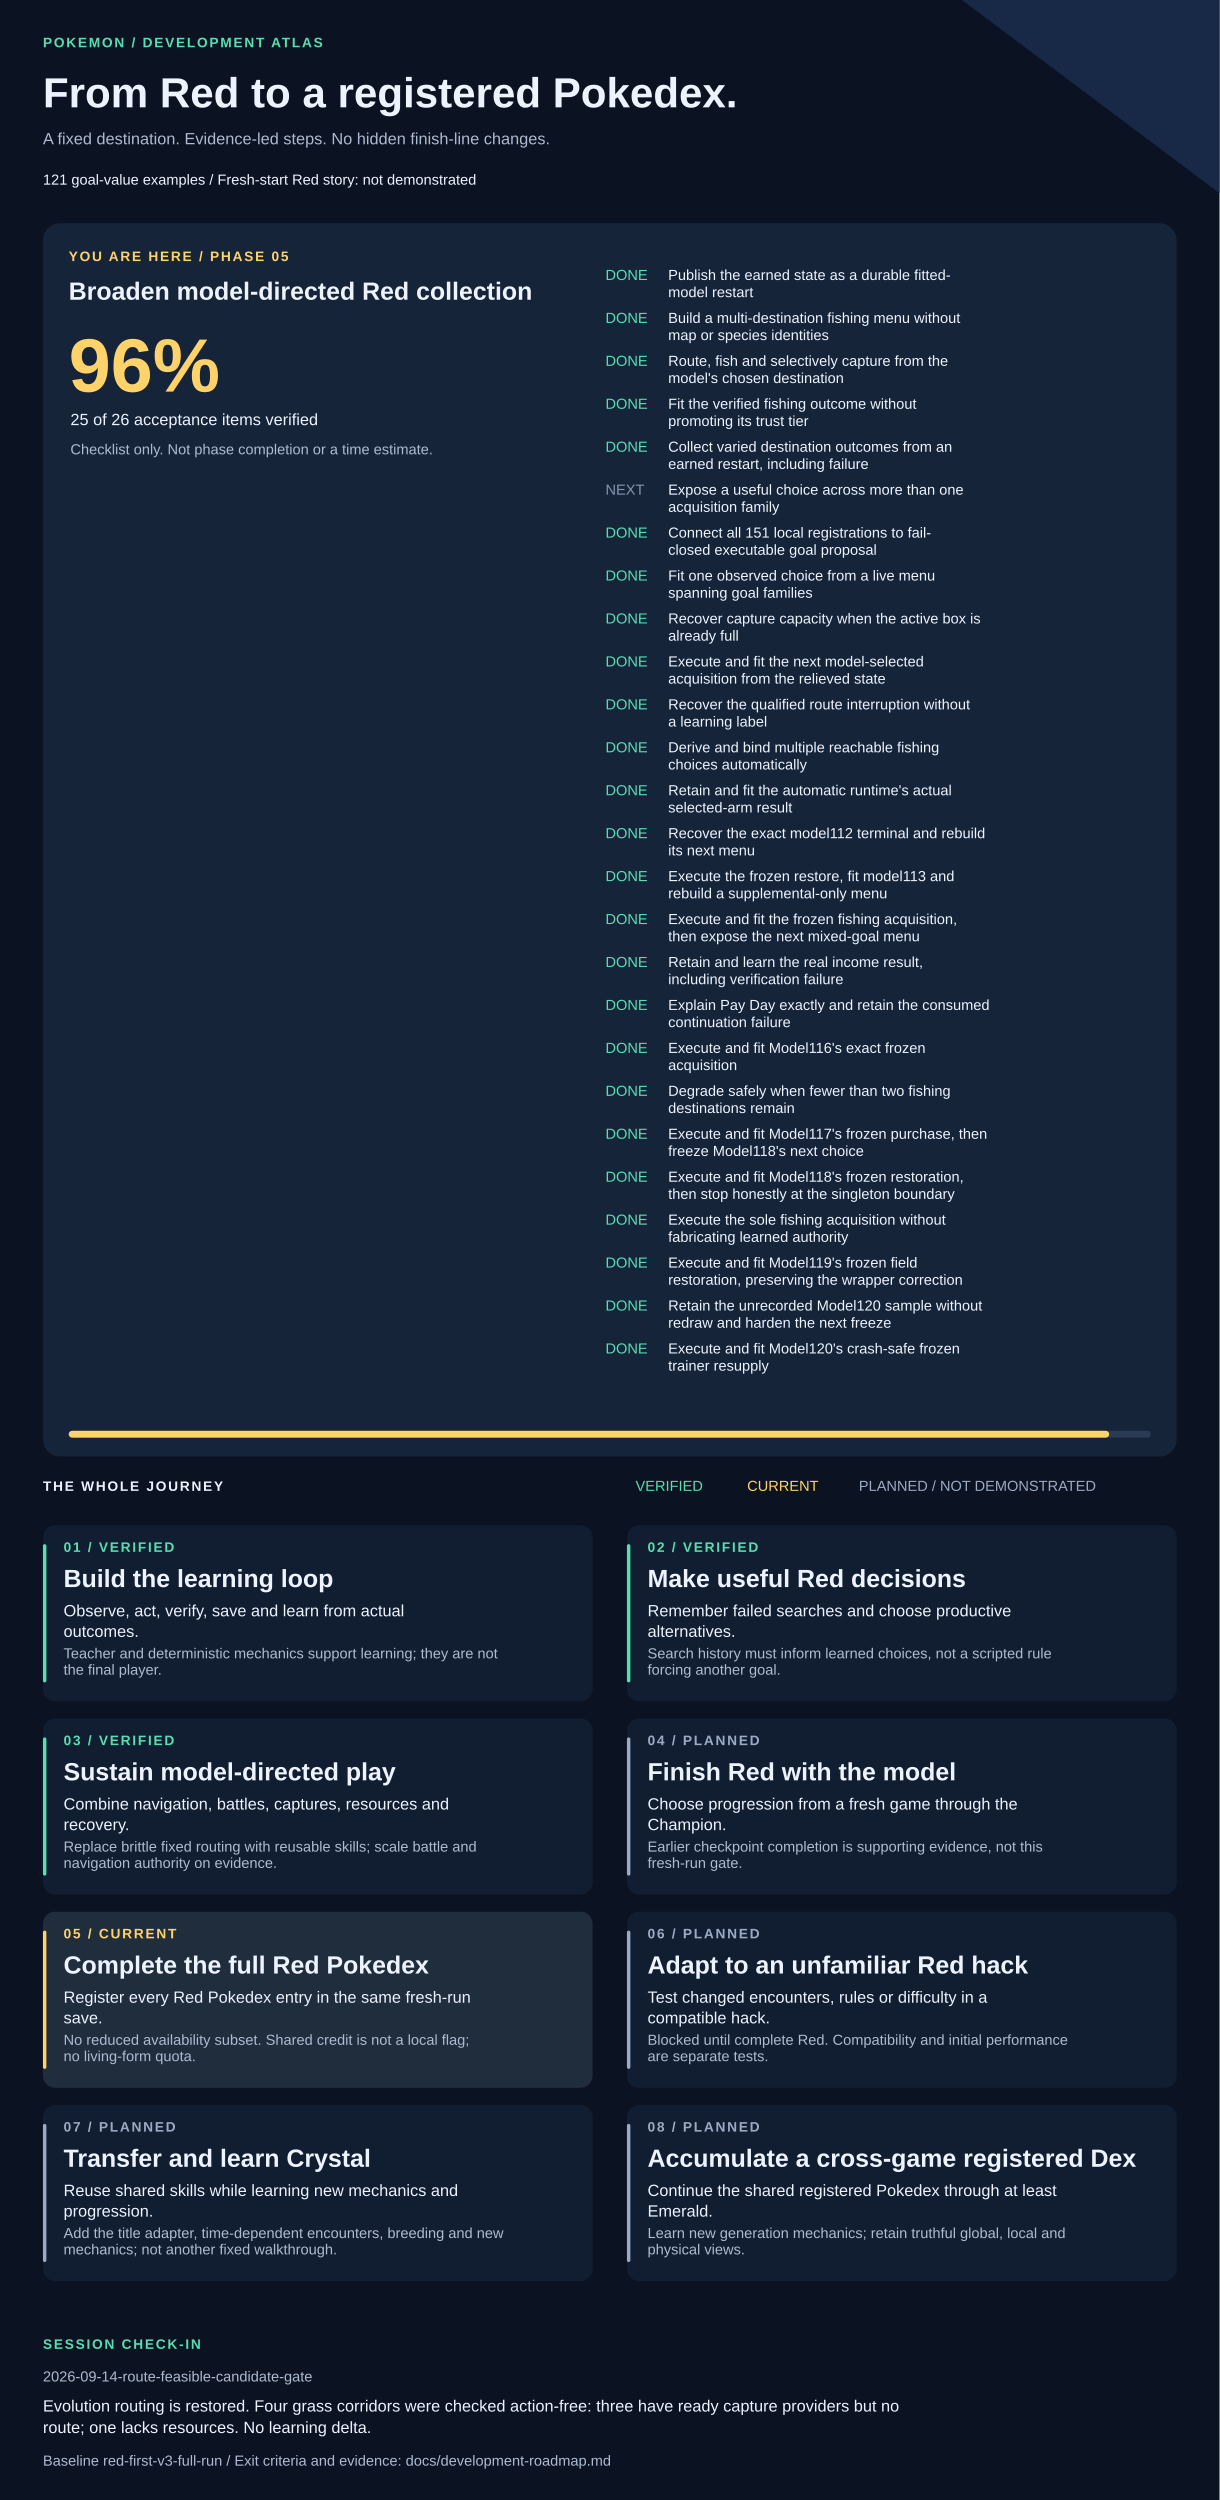
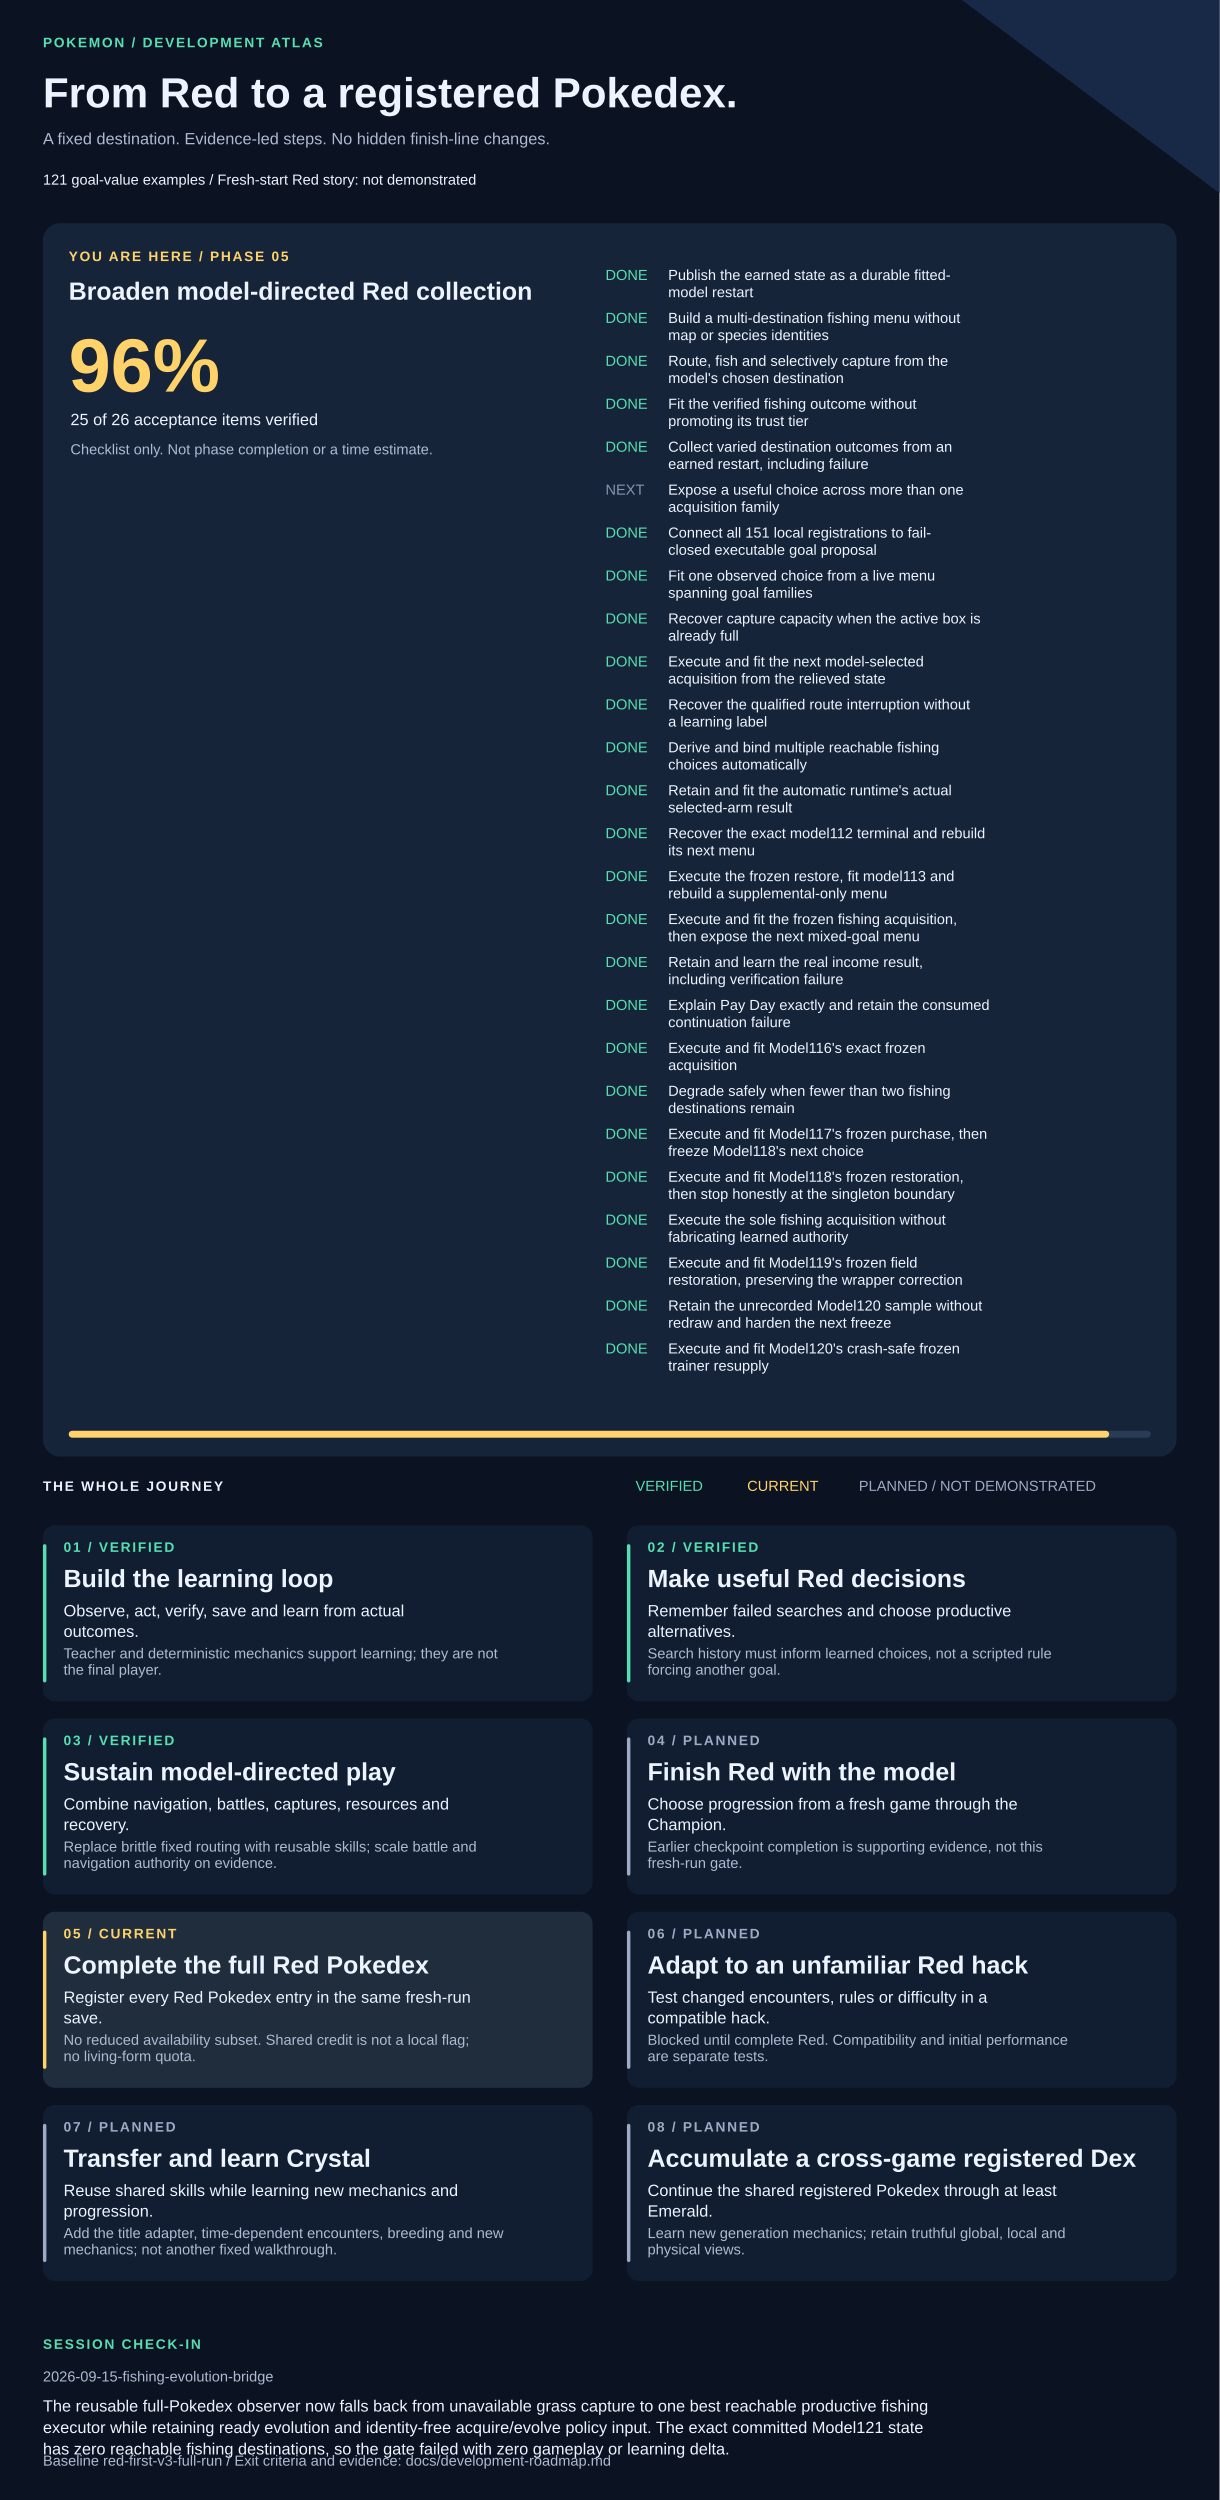
<svg xmlns="http://www.w3.org/2000/svg" width="1420" height="2911" viewBox="0 0 1420 2911" role="img" aria-labelledby="title description">
  <style>text{font-family:Arial,Helvetica,sans-serif;fill:#edf3ff}.muted{fill:#adbad1}.eyebrow{font-size:16px;letter-spacing:2px;font-weight:bold}.heading{font-size:29px;font-weight:bold}.body{font-size:19px}.small{font-size:17px}</style>
  <rect width="1420" height="2911" fill="#0b1221" />
  <path d="M1120 0H1420V225Z" fill="#172947" />
  <text x="50" y="55" class="eyebrow" style="fill:#57dfb1">POKEMON / DEVELOPMENT ATLAS</text>
  <text x="50" y="125" style="font-size:49px;font-weight:bold">From Red to a registered Pokedex.</text>
  <text x="50" y="168" class="body muted">A fixed destination. Evidence-led steps. No hidden finish-line changes.</text>
  <text x="50" y="215" class="small">121 goal-value examples  /  Fresh-start Red story: not demonstrated</text>
  <rect x="50" y="260" width="1320" height="1436" rx="20" fill="#16243a" />
  <text x="80" y="304" class="eyebrow" style="fill:#ffd36a">YOU ARE HERE / PHASE 05</text>
  <text x="80" y="349" class="heading">Broaden model-directed Red collection</text>
  <text x="80" y="456" style="font-size:88px;font-weight:bold;fill:#ffd36a">96%</text>
  <text x="82" y="495" class="body">25 of 26 acceptance items verified</text>
  <text x="82" y="529" class="small muted">Checklist only. Not phase completion or a time estimate.</text>
  <text x="705" y="326" class="small" style="fill:#57dfb1">DONE</text>
  <text x="778" y="326" class="small">Publish the earned state as a durable fitted-</text>
  <text x="778" y="346" class="small">model restart</text>
  <text x="705" y="376" class="small" style="fill:#57dfb1">DONE</text>
  <text x="778" y="376" class="small">Build a multi-destination fishing menu without</text>
  <text x="778" y="396" class="small">map or species identities</text>
  <text x="705" y="426" class="small" style="fill:#57dfb1">DONE</text>
  <text x="778" y="426" class="small">Route, fish and selectively capture from the</text>
  <text x="778" y="446" class="small">model's chosen destination</text>
  <text x="705" y="476" class="small" style="fill:#57dfb1">DONE</text>
  <text x="778" y="476" class="small">Fit the verified fishing outcome without</text>
  <text x="778" y="496" class="small">promoting its trust tier</text>
  <text x="705" y="526" class="small" style="fill:#57dfb1">DONE</text>
  <text x="778" y="526" class="small">Collect varied destination outcomes from an</text>
  <text x="778" y="546" class="small">earned restart, including failure</text>
  <text x="705" y="576" class="small" style="fill:#8594ad">NEXT</text>
  <text x="778" y="576" class="small">Expose a useful choice across more than one</text>
  <text x="778" y="596" class="small">acquisition family</text>
  <text x="705" y="626" class="small" style="fill:#57dfb1">DONE</text>
  <text x="778" y="626" class="small">Connect all 151 local registrations to fail-</text>
  <text x="778" y="646" class="small">closed executable goal proposal</text>
  <text x="705" y="676" class="small" style="fill:#57dfb1">DONE</text>
  <text x="778" y="676" class="small">Fit one observed choice from a live menu</text>
  <text x="778" y="696" class="small">spanning goal families</text>
  <text x="705" y="726" class="small" style="fill:#57dfb1">DONE</text>
  <text x="778" y="726" class="small">Recover capture capacity when the active box is</text>
  <text x="778" y="746" class="small">already full</text>
  <text x="705" y="776" class="small" style="fill:#57dfb1">DONE</text>
  <text x="778" y="776" class="small">Execute and fit the next model-selected</text>
  <text x="778" y="796" class="small">acquisition from the relieved state</text>
  <text x="705" y="826" class="small" style="fill:#57dfb1">DONE</text>
  <text x="778" y="826" class="small">Recover the qualified route interruption without</text>
  <text x="778" y="846" class="small">a learning label</text>
  <text x="705" y="876" class="small" style="fill:#57dfb1">DONE</text>
  <text x="778" y="876" class="small">Derive and bind multiple reachable fishing</text>
  <text x="778" y="896" class="small">choices automatically</text>
  <text x="705" y="926" class="small" style="fill:#57dfb1">DONE</text>
  <text x="778" y="926" class="small">Retain and fit the automatic runtime's actual</text>
  <text x="778" y="946" class="small">selected-arm result</text>
  <text x="705" y="976" class="small" style="fill:#57dfb1">DONE</text>
  <text x="778" y="976" class="small">Recover the exact model112 terminal and rebuild</text>
  <text x="778" y="996" class="small">its next menu</text>
  <text x="705" y="1026" class="small" style="fill:#57dfb1">DONE</text>
  <text x="778" y="1026" class="small">Execute the frozen restore, fit model113 and</text>
  <text x="778" y="1046" class="small">rebuild a supplemental-only menu</text>
  <text x="705" y="1076" class="small" style="fill:#57dfb1">DONE</text>
  <text x="778" y="1076" class="small">Execute and fit the frozen fishing acquisition,</text>
  <text x="778" y="1096" class="small">then expose the next mixed-goal menu</text>
  <text x="705" y="1126" class="small" style="fill:#57dfb1">DONE</text>
  <text x="778" y="1126" class="small">Retain and learn the real income result,</text>
  <text x="778" y="1146" class="small">including verification failure</text>
  <text x="705" y="1176" class="small" style="fill:#57dfb1">DONE</text>
  <text x="778" y="1176" class="small">Explain Pay Day exactly and retain the consumed</text>
  <text x="778" y="1196" class="small">continuation failure</text>
  <text x="705" y="1226" class="small" style="fill:#57dfb1">DONE</text>
  <text x="778" y="1226" class="small">Execute and fit Model116's exact frozen</text>
  <text x="778" y="1246" class="small">acquisition</text>
  <text x="705" y="1276" class="small" style="fill:#57dfb1">DONE</text>
  <text x="778" y="1276" class="small">Degrade safely when fewer than two fishing</text>
  <text x="778" y="1296" class="small">destinations remain</text>
  <text x="705" y="1326" class="small" style="fill:#57dfb1">DONE</text>
  <text x="778" y="1326" class="small">Execute and fit Model117's frozen purchase, then</text>
  <text x="778" y="1346" class="small">freeze Model118's next choice</text>
  <text x="705" y="1376" class="small" style="fill:#57dfb1">DONE</text>
  <text x="778" y="1376" class="small">Execute and fit Model118's frozen restoration,</text>
  <text x="778" y="1396" class="small">then stop honestly at the singleton boundary</text>
  <text x="705" y="1426" class="small" style="fill:#57dfb1">DONE</text>
  <text x="778" y="1426" class="small">Execute the sole fishing acquisition without</text>
  <text x="778" y="1446" class="small">fabricating learned authority</text>
  <text x="705" y="1476" class="small" style="fill:#57dfb1">DONE</text>
  <text x="778" y="1476" class="small">Execute and fit Model119's frozen field</text>
  <text x="778" y="1496" class="small">restoration, preserving the wrapper correction</text>
  <text x="705" y="1526" class="small" style="fill:#57dfb1">DONE</text>
  <text x="778" y="1526" class="small">Retain the unrecorded Model120 sample without</text>
  <text x="778" y="1546" class="small">redraw and harden the next freeze</text>
  <text x="705" y="1576" class="small" style="fill:#57dfb1">DONE</text>
  <text x="778" y="1576" class="small">Execute and fit Model120's crash-safe frozen</text>
  <text x="778" y="1596" class="small">trainer resupply</text>
  <rect x="80" y="1666" width="1260" height="8" rx="4" fill="#293b55" />
  <rect x="80" y="1666" width="1211.54" height="8" rx="4" fill="#ffd36a" />
  <text x="50" y="1736" class="eyebrow">THE WHOLE JOURNEY</text>
  <text x="740" y="1736" class="small" style="fill:#57dfb1">VERIFIED</text>
  <text x="870" y="1736" class="small" style="fill:#ffd36a">CURRENT</text>
  <text x="1000" y="1736" class="small" style="fill:#9daac4">PLANNED / NOT DEMONSTRATED</text>
  <rect x="50" y="1776" width="640" height="205" rx="14" fill="#111e31" />
  <rect x="50" y="1798" width="4" height="161" rx="2" fill="#57dfb1" />
  <text x="74" y="1807" class="eyebrow" style="fill:#57dfb1">01 / VERIFIED</text>
  <text x="74" y="1848" class="heading">Build the learning loop</text>
  <text x="74" y="1882" class="body">Observe, act, verify, save and learn from actual</text>
  <text x="74" y="1906" class="body">outcomes.</text>
  <text x="74" y="1931" class="small muted">Teacher and deterministic mechanics support learning; they are not</text>
  <text x="74" y="1950" class="small muted">the final player.</text>
  <rect x="730" y="1776" width="640" height="205" rx="14" fill="#111e31" />
  <rect x="730" y="1798" width="4" height="161" rx="2" fill="#57dfb1" />
  <text x="754" y="1807" class="eyebrow" style="fill:#57dfb1">02 / VERIFIED</text>
  <text x="754" y="1848" class="heading">Make useful Red decisions</text>
  <text x="754" y="1882" class="body">Remember failed searches and choose productive</text>
  <text x="754" y="1906" class="body">alternatives.</text>
  <text x="754" y="1931" class="small muted">Search history must inform learned choices, not a scripted rule</text>
  <text x="754" y="1950" class="small muted">forcing another goal.</text>
  <rect x="50" y="2001" width="640" height="205" rx="14" fill="#111e31" />
  <rect x="50" y="2023" width="4" height="161" rx="2" fill="#57dfb1" />
  <text x="74" y="2032" class="eyebrow" style="fill:#57dfb1">03 / VERIFIED</text>
  <text x="74" y="2073" class="heading">Sustain model-directed play</text>
  <text x="74" y="2107" class="body">Combine navigation, battles, captures, resources and</text>
  <text x="74" y="2131" class="body">recovery.</text>
  <text x="74" y="2156" class="small muted">Replace brittle fixed routing with reusable skills; scale battle and</text>
  <text x="74" y="2175" class="small muted">navigation authority on evidence.</text>
  <rect x="730" y="2001" width="640" height="205" rx="14" fill="#111e31" />
  <rect x="730" y="2023" width="4" height="161" rx="2" fill="#9daac4" />
  <text x="754" y="2032" class="eyebrow" style="fill:#9daac4">04 / PLANNED</text>
  <text x="754" y="2073" class="heading">Finish Red with the model</text>
  <text x="754" y="2107" class="body">Choose progression from a fresh game through the</text>
  <text x="754" y="2131" class="body">Champion.</text>
  <text x="754" y="2156" class="small muted">Earlier checkpoint completion is supporting evidence, not this</text>
  <text x="754" y="2175" class="small muted">fresh-run gate.</text>
  <rect x="50" y="2226" width="640" height="205" rx="14" fill="#202d3d" />
  <rect x="50" y="2248" width="4" height="161" rx="2" fill="#ffd36a" />
  <text x="74" y="2257" class="eyebrow" style="fill:#ffd36a">05 / CURRENT</text>
  <text x="74" y="2298" class="heading">Complete the full Red Pokedex</text>
  <text x="74" y="2332" class="body">Register every Red Pokedex entry in the same fresh-run</text>
  <text x="74" y="2356" class="body">save.</text>
  <text x="74" y="2381" class="small muted">No reduced availability subset. Shared credit is not a local flag;</text>
  <text x="74" y="2400" class="small muted">no living-form quota.</text>
  <rect x="730" y="2226" width="640" height="205" rx="14" fill="#111e31" />
  <rect x="730" y="2248" width="4" height="161" rx="2" fill="#9daac4" />
  <text x="754" y="2257" class="eyebrow" style="fill:#9daac4">06 / PLANNED</text>
  <text x="754" y="2298" class="heading">Adapt to an unfamiliar Red hack</text>
  <text x="754" y="2332" class="body">Test changed encounters, rules or difficulty in a</text>
  <text x="754" y="2356" class="body">compatible hack.</text>
  <text x="754" y="2381" class="small muted">Blocked until complete Red. Compatibility and initial performance</text>
  <text x="754" y="2400" class="small muted">are separate tests.</text>
  <rect x="50" y="2451" width="640" height="205" rx="14" fill="#111e31" />
  <rect x="50" y="2473" width="4" height="161" rx="2" fill="#9daac4" />
  <text x="74" y="2482" class="eyebrow" style="fill:#9daac4">07 / PLANNED</text>
  <text x="74" y="2523" class="heading">Transfer and learn Crystal</text>
  <text x="74" y="2557" class="body">Reuse shared skills while learning new mechanics and</text>
  <text x="74" y="2581" class="body">progression.</text>
  <text x="74" y="2606" class="small muted">Add the title adapter, time-dependent encounters, breeding and new</text>
  <text x="74" y="2625" class="small muted">mechanics; not another fixed walkthrough.</text>
  <rect x="730" y="2451" width="640" height="205" rx="14" fill="#111e31" />
  <rect x="730" y="2473" width="4" height="161" rx="2" fill="#9daac4" />
  <text x="754" y="2482" class="eyebrow" style="fill:#9daac4">08 / PLANNED</text>
  <text x="754" y="2523" class="heading">Accumulate a cross-game registered Dex</text>
  <text x="754" y="2557" class="body">Continue the shared registered Pokedex through at least</text>
  <text x="754" y="2581" class="body">Emerald.</text>
  <text x="754" y="2606" class="small muted">Learn new generation mechanics; retain truthful global, local and</text>
  <text x="754" y="2625" class="small muted">physical views.</text>
  <text x="50" y="2735" class="eyebrow" style="fill:#57dfb1">SESSION CHECK-IN</text>
-   <text x="50" y="2773" class="small muted">2026-09-14-route-feasible-candidate-gate</text>
-   <text x="50" y="2808" class="body">Evolution routing is restored. Four grass corridors were checked action-free: three have ready capture providers but no</text>
-   <text x="50" y="2833" class="body">route; one lacks resources. No learning delta.</text>
+   <text x="50" y="2773" class="small muted">2026-09-15-fishing-evolution-bridge</text>
+   <text x="50" y="2808" class="body">The reusable full-Pokedex observer now falls back from unavailable grass capture to one best reachable productive fishing</text>
+   <text x="50" y="2833" class="body">executor while retaining ready evolution and identity-free acquire/evolve policy input. The exact committed Model121 state</text>
+   <text x="50" y="2858" class="body">has zero reachable fishing destinations, so the gate failed with zero gameplay or learning delta.</text>
  <text x="50" y="2871" class="small muted">Baseline red-first-v3-full-run / Exit criteria and evidence: docs/development-roadmap.md</text>
</svg>
